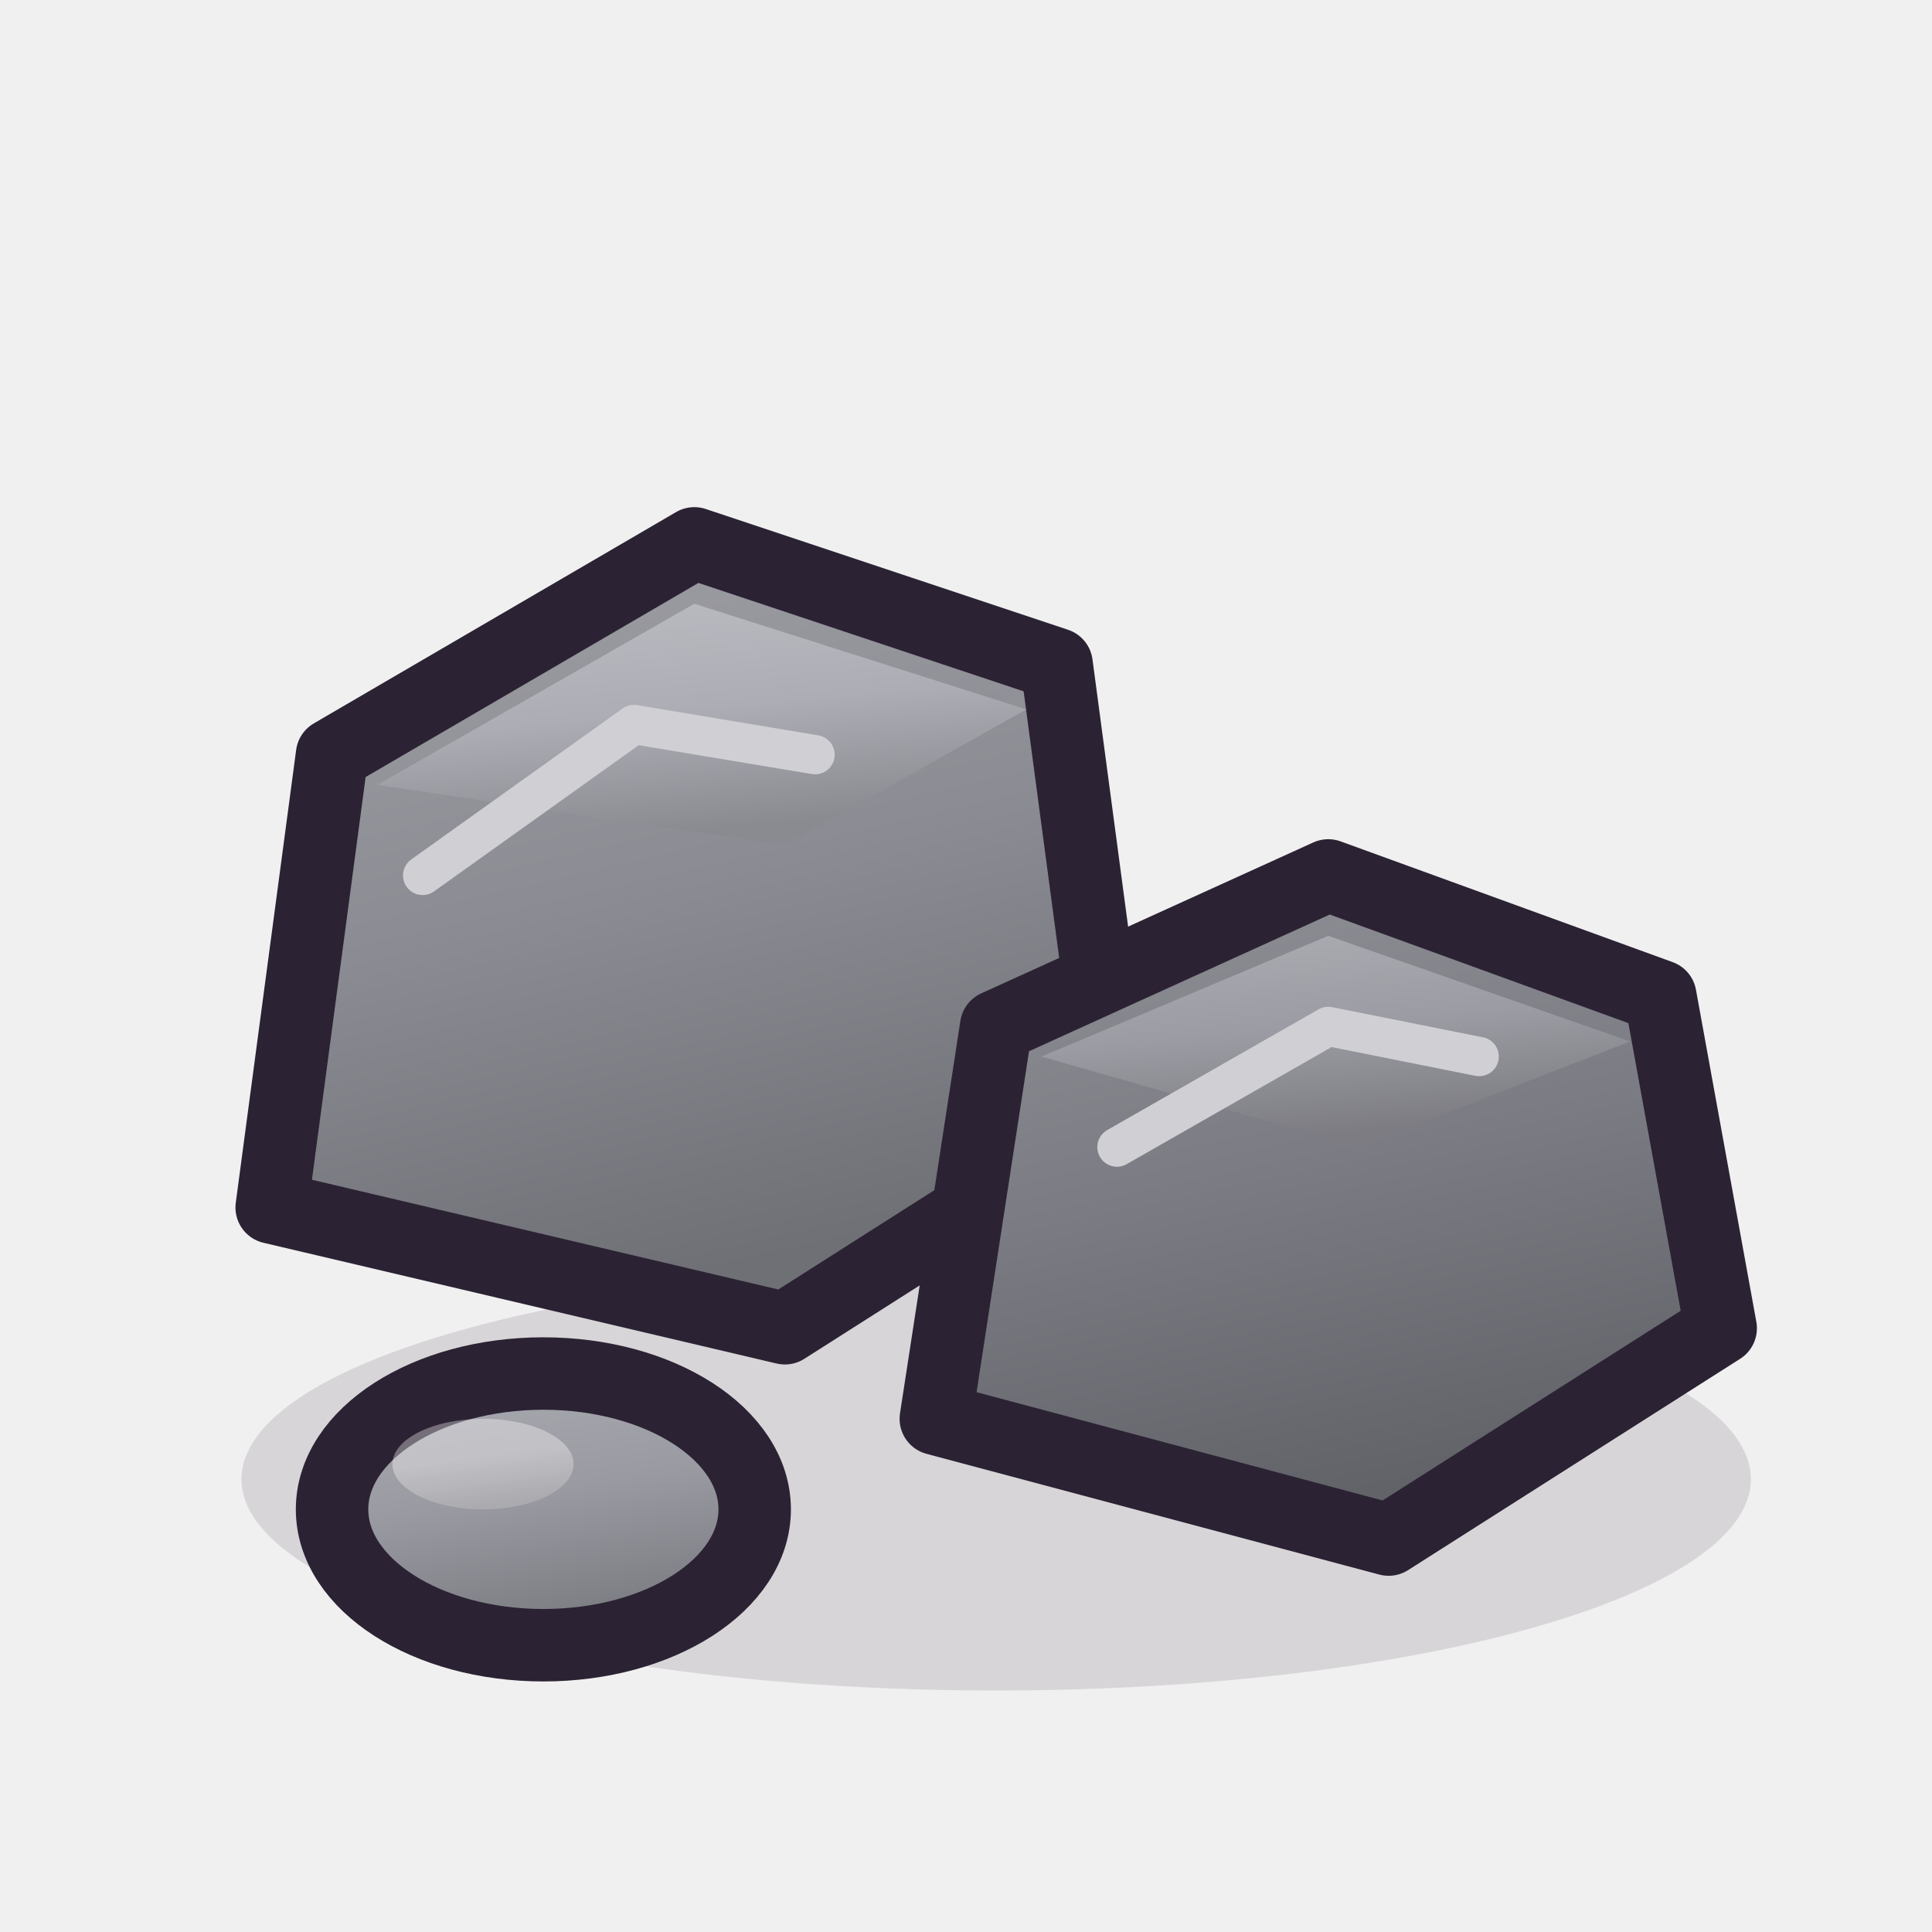
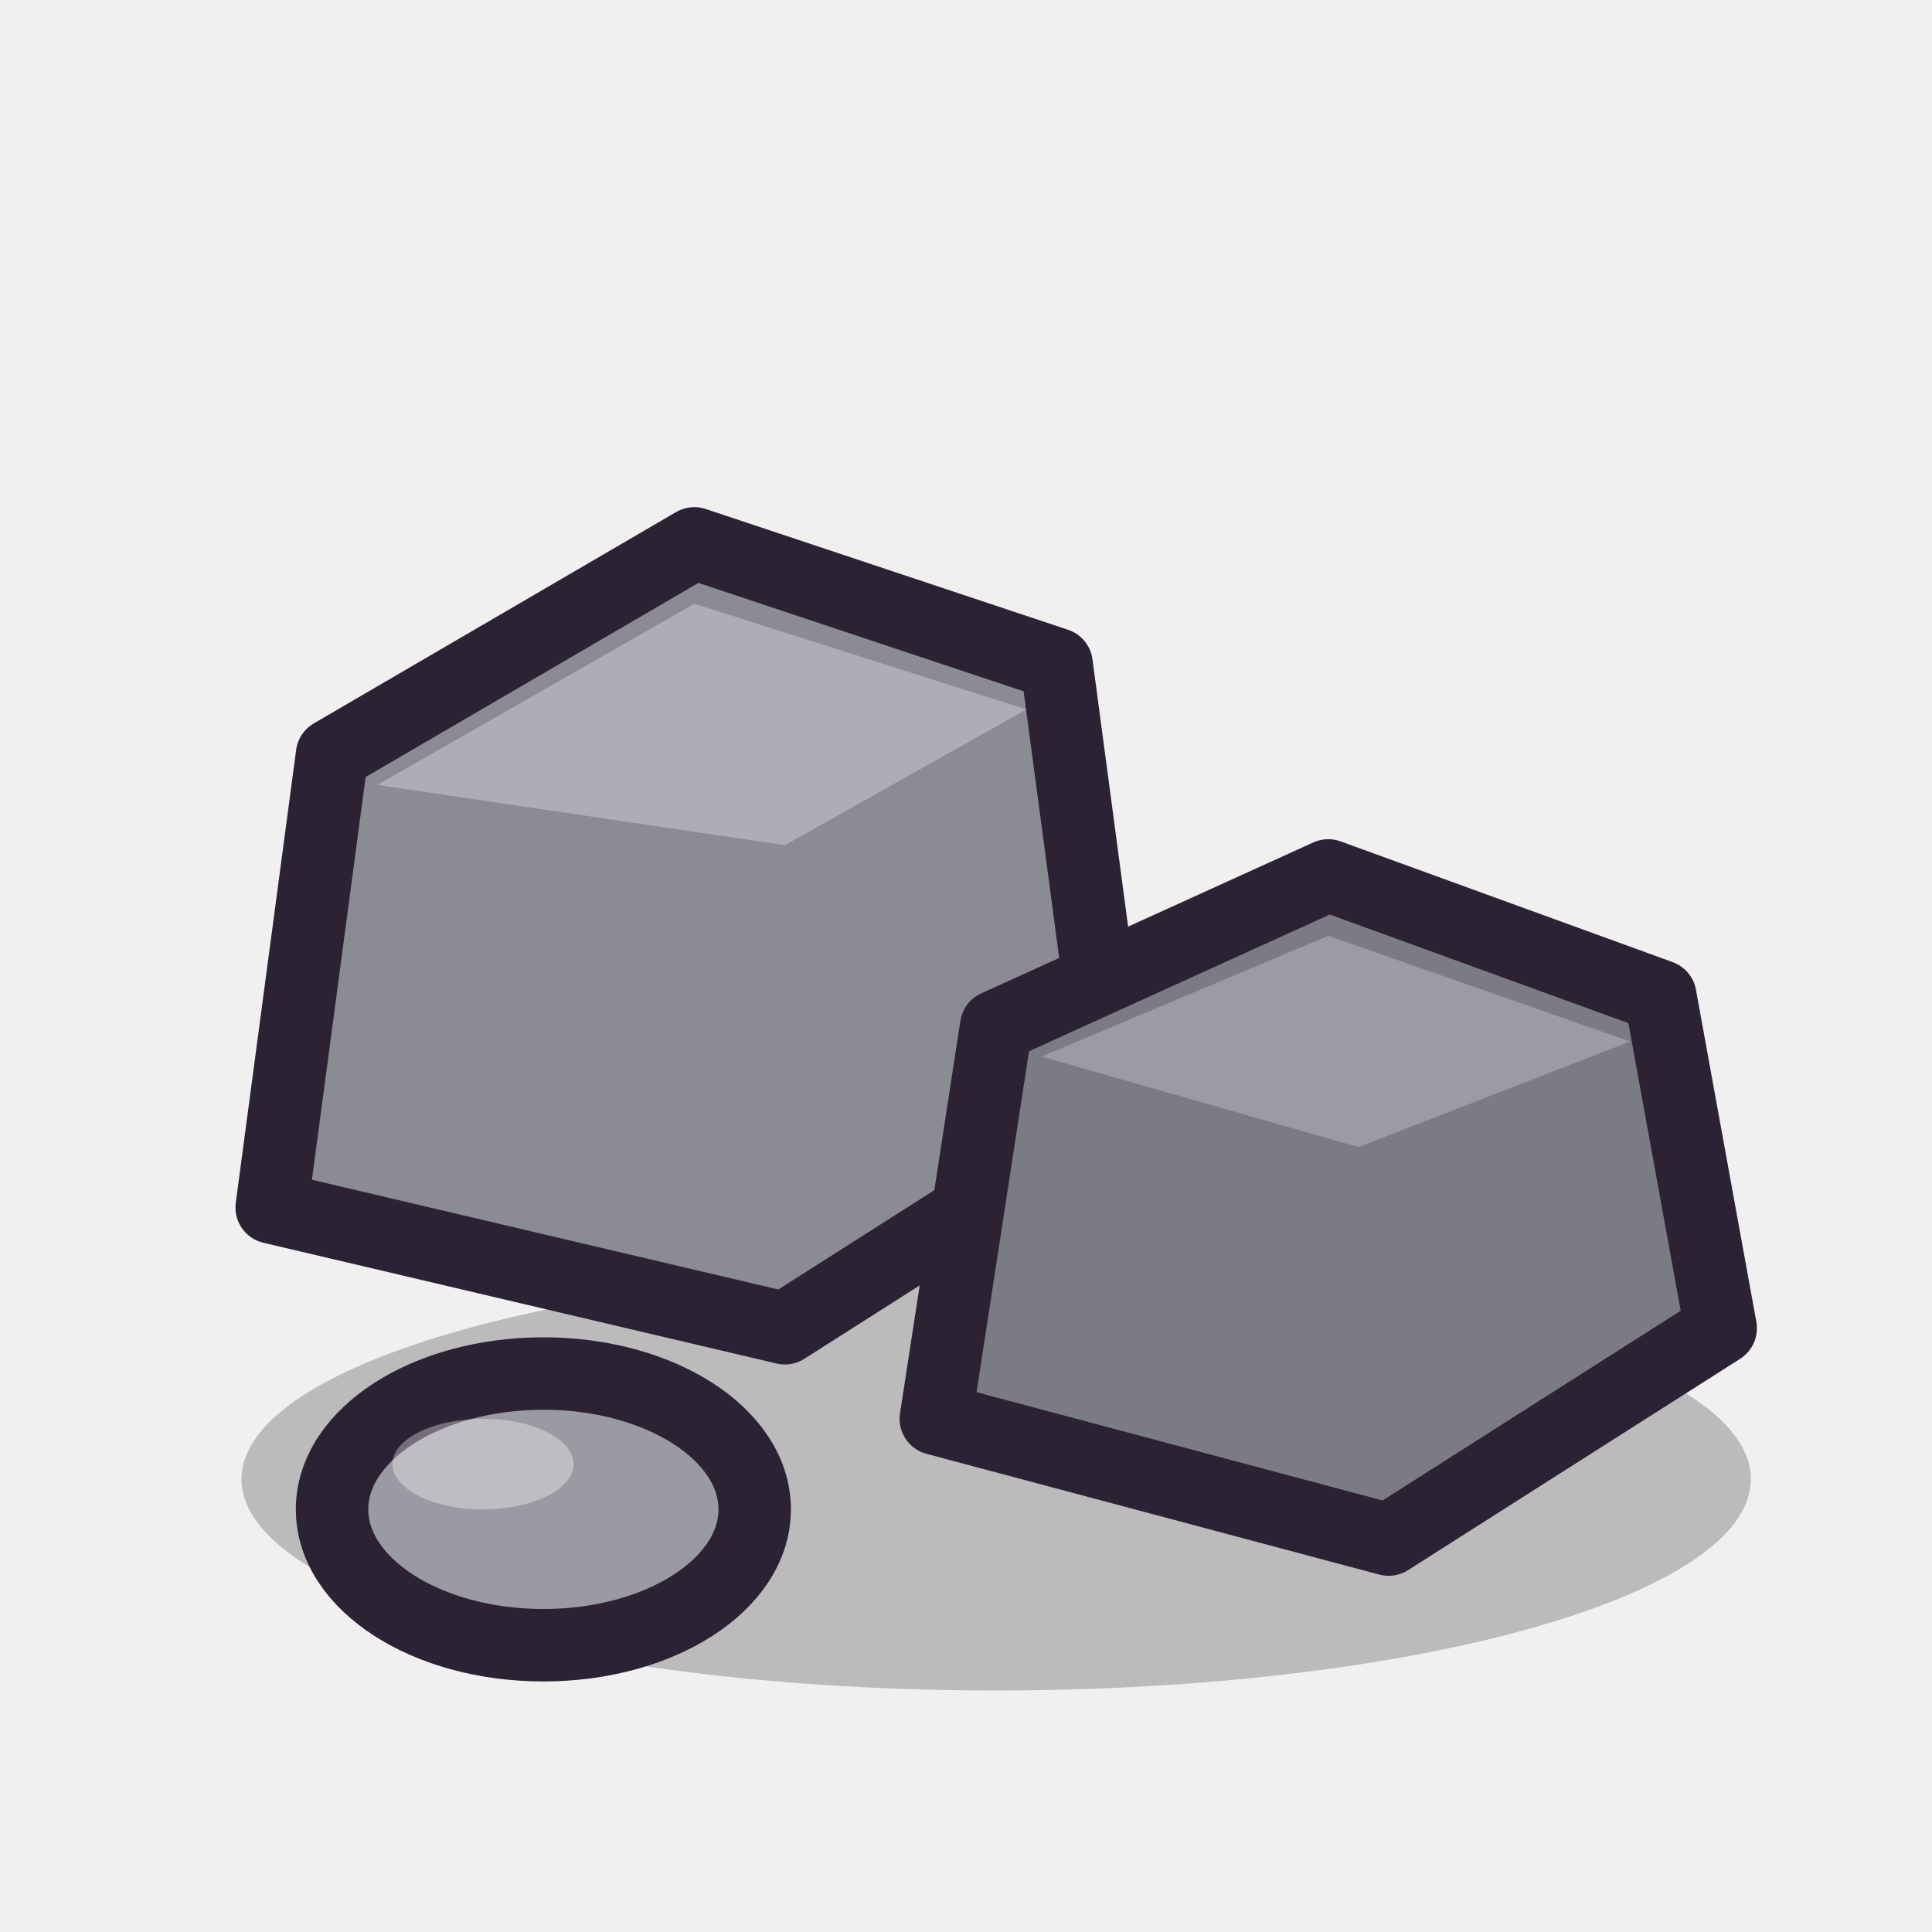
- <svg xmlns="http://www.w3.org/2000/svg" width="64" height="64" viewBox="0 0 64 64" stroke-linecap="round" stroke-linejoin="round">
-   <defs>
-     <linearGradient id="material0" x1="0" y1="0" x2=".25" y2="1">
-       <stop offset="0" stop-color="#919198" />
-       <stop offset=".52" stop-color="#7b7b83" />
-       <stop offset="1" stop-color="#626269" />
-     </linearGradient>
-     <linearGradient id="material1" x1="0" y1="0" x2=".25" y2="1">
-       <stop offset="0" stop-color="#9f9fa5" />
-       <stop offset=".52" stop-color="#8b8b93" />
-       <stop offset="1" stop-color="#6f6f76" />
-     </linearGradient>
-     <linearGradient id="material2" x1="0" y1="0" x2=".25" y2="1">
-       <stop offset="0" stop-color="#ababb2" />
-       <stop offset=".52" stop-color="#9a9aa2" />
-       <stop offset="1" stop-color="#7b7b82" />
-     </linearGradient>
-     <linearGradient id="material3" x1="0" y1="0" x2=".25" y2="1">
-       <stop offset="0" stop-color="#acacb3" />
-       <stop offset=".52" stop-color="#9b9ba3" />
-       <stop offset="1" stop-color="#7c7c82" />
-     </linearGradient>
-     <linearGradient id="material4" x1="0" y1="0" x2=".25" y2="1">
-       <stop offset="0" stop-color="#bbbbc2" />
-       <stop offset=".52" stop-color="#adadb5" />
-       <stop offset="1" stop-color="#8a8a91" />
-     </linearGradient>
-     <linearGradient id="material5" x1="0" y1="0" x2=".25" y2="1">
-       <stop offset="0" stop-color="#ffffff" />
-       <stop offset=".52" stop-color="#ffffff" />
-       <stop offset="1" stop-color="#cccccc" />
-     </linearGradient>
-   </defs>
-   <ellipse cx="33" cy="49" rx="25" ry="7" fill="#2b2233" opacity=".13" />
+ <svg xmlns="http://www.w3.org/2000/svg" viewBox="0 0 64 64">
+   <ellipse cx="33" cy="49" rx="25" ry="7" fill="#000000" opacity="0.22" />
  <g stroke="#2b2233" stroke-width="2.4" stroke-linejoin="round">
-     <path d="M9 40 L11 25 L23 18 L35 22 L37 37 L26 44 Z" fill="url(#material1)" />
-     <path d="M31 47 L33 34 L44 29 L55 33 L57 44 L46 51 Z" fill="url(#material0)" />
-     <ellipse cx="18" cy="50" rx="7" ry="4.5" fill="url(#material2)" />
+     <path d="M9 40 L11 25 L23 18 L35 22 L37 37 L26 44 Z" fill="#8b8b93" />
+     <path d="M31 47 L33 34 L44 29 L55 33 L57 44 L46 51 Z" fill="#7b7b83" />
+     <ellipse cx="18" cy="50" rx="7" ry="4.5" fill="#9a9aa2" />
  </g>
-   <polygon points="12.5,26 23,20 34,23.5 26,28" fill="url(#material4)" />
-   <polygon points="34.5,35 44,31 54,34.5 45,38" fill="url(#material3)" />
-   <ellipse cx="16" cy="48.5" rx="3" ry="1.5" fill="url(#material5)" opacity="0.35" />
-   <path d="M14 29 21 24 27 25M37 38 44 34 49 35" fill="none" stroke="#d0cfd4" stroke-width="1.3" />
+   <polygon points="12.5,26 23,20 34,23.5 26,28" fill="#adadb5" />
+   <polygon points="34.5,35 44,31 54,34.5 45,38" fill="#9b9ba3" />
+   <ellipse cx="16" cy="48.5" rx="3" ry="1.5" fill="#ffffff" opacity="0.35" />
</svg>
